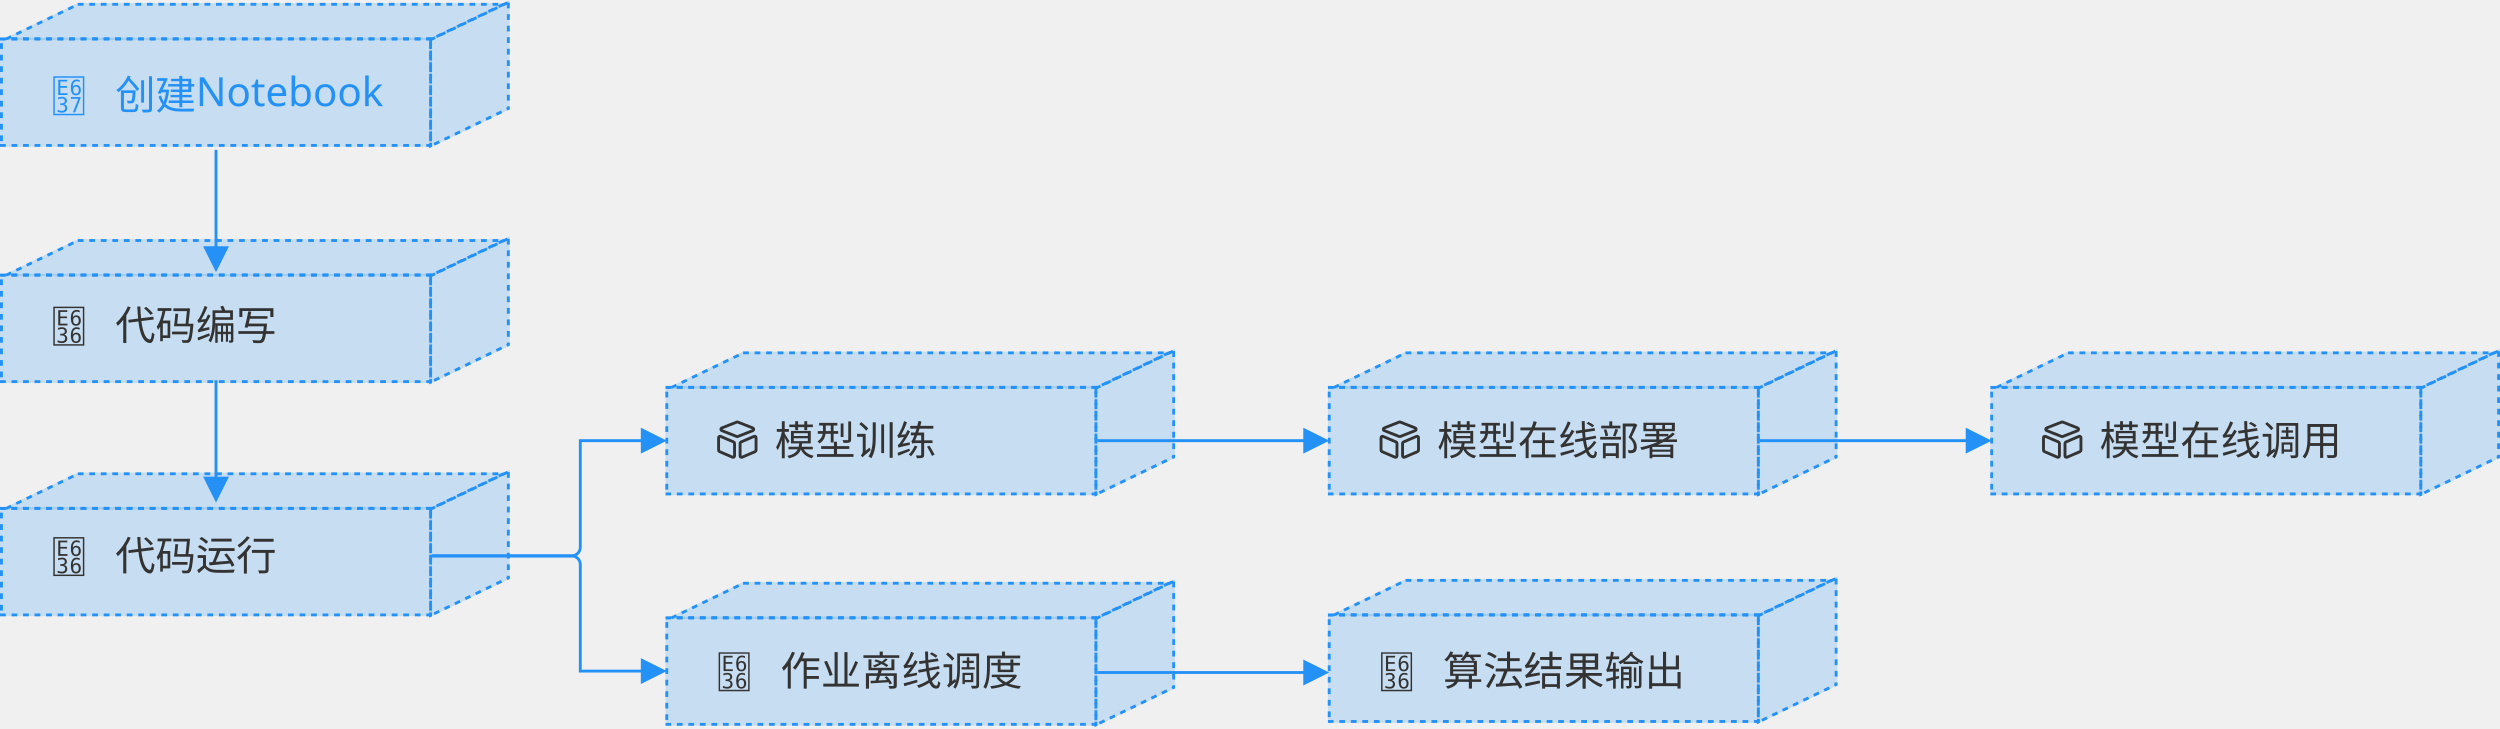
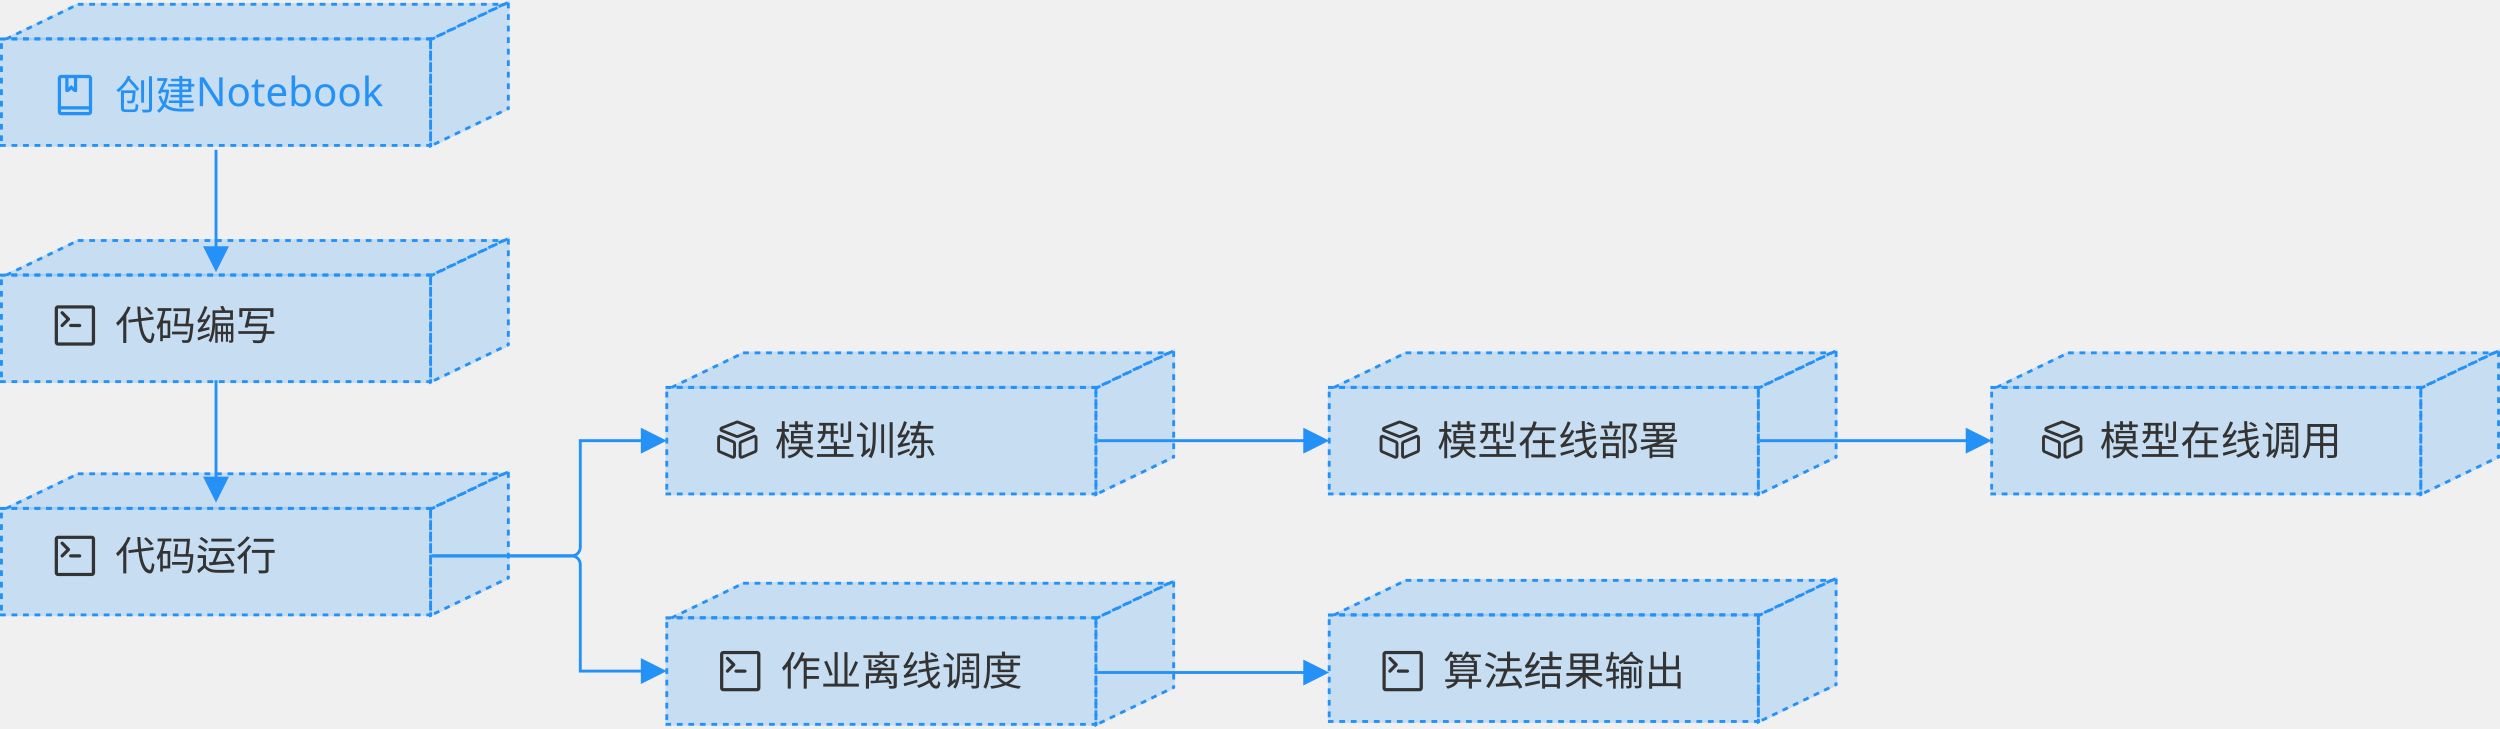
<svg xmlns="http://www.w3.org/2000/svg" xmlns:xlink="http://www.w3.org/1999/xlink" width="868px" height="253px" viewBox="0 0 868 253" version="1.1">
  <defs>
    <rect id="path-1" x="0" y="13" width="150" height="38" />
    <mask id="mask-2" maskContentUnits="userSpaceOnUse" maskUnits="objectBoundingBox" x="0" y="0" width="150" height="38" fill="white">
      <use xlink:href="#path-1" />
    </mask>
    <polygon id="path-3" points="149 13.477 177 -2.84217094e-14 177 38 149 51.477" />
    <mask id="mask-4" maskContentUnits="userSpaceOnUse" maskUnits="objectBoundingBox" x="0" y="0" width="28" height="51.477" fill="white">
      <use xlink:href="#path-3" />
    </mask>
    <polygon id="path-5" points="27 1 177 1 150 14 0 14" />
    <mask id="mask-6" maskContentUnits="userSpaceOnUse" maskUnits="objectBoundingBox" x="0" y="0" width="177" height="13" fill="white">
      <use xlink:href="#path-5" />
    </mask>
    <rect id="path-7" x="0" y="13" width="150" height="38" />
    <mask id="mask-8" maskContentUnits="userSpaceOnUse" maskUnits="objectBoundingBox" x="0" y="0" width="150" height="38" fill="white">
      <use xlink:href="#path-7" />
    </mask>
    <polygon id="path-9" points="149 13.477 177 -2.84217094e-14 177 38 149 51.477" />
    <mask id="mask-10" maskContentUnits="userSpaceOnUse" maskUnits="objectBoundingBox" x="0" y="0" width="28" height="51.477" fill="white">
      <use xlink:href="#path-9" />
    </mask>
    <polygon id="path-11" points="27 1 177 1 150 14 0 14" />
    <mask id="mask-12" maskContentUnits="userSpaceOnUse" maskUnits="objectBoundingBox" x="0" y="0" width="177" height="13" fill="white">
      <use xlink:href="#path-11" />
    </mask>
    <rect id="path-13" x="0" y="13" width="150" height="38" />
    <mask id="mask-14" maskContentUnits="userSpaceOnUse" maskUnits="objectBoundingBox" x="0" y="0" width="150" height="38" fill="white">
      <use xlink:href="#path-13" />
    </mask>
    <polygon id="path-15" points="149 13.477 177 -2.84217094e-14 177 38 149 51.477" />
    <mask id="mask-16" maskContentUnits="userSpaceOnUse" maskUnits="objectBoundingBox" x="0" y="0" width="28" height="51.477" fill="white">
      <use xlink:href="#path-15" />
    </mask>
    <polygon id="path-17" points="27 1 177 1 150 14 0 14" />
    <mask id="mask-18" maskContentUnits="userSpaceOnUse" maskUnits="objectBoundingBox" x="0" y="0" width="177" height="13" fill="white">
      <use xlink:href="#path-17" />
    </mask>
    <rect id="path-19" x="0" y="13" width="150" height="38" />
    <mask id="mask-20" maskContentUnits="userSpaceOnUse" maskUnits="objectBoundingBox" x="0" y="0" width="150" height="38" fill="white">
      <use xlink:href="#path-19" />
    </mask>
    <polygon id="path-21" points="149 13.477 177 -2.84217094e-14 177 38 149 51.477" />
    <mask id="mask-22" maskContentUnits="userSpaceOnUse" maskUnits="objectBoundingBox" x="0" y="0" width="28" height="51.477" fill="white">
      <use xlink:href="#path-21" />
    </mask>
    <polygon id="path-23" points="27 1 177 1 150 14 0 14" />
    <mask id="mask-24" maskContentUnits="userSpaceOnUse" maskUnits="objectBoundingBox" x="0" y="0" width="177" height="13" fill="white">
      <use xlink:href="#path-23" />
    </mask>
    <rect id="path-25" x="0" y="13" width="150" height="38" />
    <mask id="mask-26" maskContentUnits="userSpaceOnUse" maskUnits="objectBoundingBox" x="0" y="0" width="150" height="38" fill="white">
      <use xlink:href="#path-25" />
    </mask>
    <polygon id="path-27" points="149 13.477 177 -2.84217094e-14 177 38 149 51.477" />
    <mask id="mask-28" maskContentUnits="userSpaceOnUse" maskUnits="objectBoundingBox" x="0" y="0" width="28" height="51.477" fill="white">
      <use xlink:href="#path-27" />
    </mask>
    <polygon id="path-29" points="27 1 177 1 150 14 0 14" />
    <mask id="mask-30" maskContentUnits="userSpaceOnUse" maskUnits="objectBoundingBox" x="0" y="0" width="177" height="13" fill="white">
      <use xlink:href="#path-29" />
    </mask>
    <rect id="path-31" x="0" y="13" width="150" height="38" />
    <mask id="mask-32" maskContentUnits="userSpaceOnUse" maskUnits="objectBoundingBox" x="0" y="0" width="150" height="38" fill="white">
      <use xlink:href="#path-31" />
    </mask>
    <polygon id="path-33" points="149 13.477 177 -2.84217094e-14 177 38 149 51.477" />
    <mask id="mask-34" maskContentUnits="userSpaceOnUse" maskUnits="objectBoundingBox" x="0" y="0" width="28" height="51.477" fill="white">
      <use xlink:href="#path-33" />
    </mask>
    <polygon id="path-35" points="27 1 177 1 150 14 0 14" />
    <mask id="mask-36" maskContentUnits="userSpaceOnUse" maskUnits="objectBoundingBox" x="0" y="0" width="177" height="13" fill="white">
      <use xlink:href="#path-35" />
    </mask>
    <rect id="path-37" x="0" y="13" width="150" height="38" />
    <mask id="mask-38" maskContentUnits="userSpaceOnUse" maskUnits="objectBoundingBox" x="0" y="0" width="150" height="38" fill="white">
      <use xlink:href="#path-37" />
    </mask>
    <polygon id="path-39" points="149 13.477 177 -2.84217094e-14 177 38 149 51.477" />
    <mask id="mask-40" maskContentUnits="userSpaceOnUse" maskUnits="objectBoundingBox" x="0" y="0" width="28" height="51.477" fill="white">
      <use xlink:href="#path-39" />
    </mask>
    <polygon id="path-41" points="27 1 177 1 150 14 0 14" />
    <mask id="mask-42" maskContentUnits="userSpaceOnUse" maskUnits="objectBoundingBox" x="0" y="0" width="177" height="13" fill="white">
      <use xlink:href="#path-41" />
    </mask>
    <rect id="path-43" x="0" y="13" width="150" height="38" />
    <mask id="mask-44" maskContentUnits="userSpaceOnUse" maskUnits="objectBoundingBox" x="0" y="0" width="150" height="38" fill="white">
      <use xlink:href="#path-43" />
    </mask>
    <polygon id="path-45" points="149 13.477 177 -2.84217094e-14 177 38 149 51.477" />
    <mask id="mask-46" maskContentUnits="userSpaceOnUse" maskUnits="objectBoundingBox" x="0" y="0" width="28" height="51.477" fill="white">
      <use xlink:href="#path-45" />
    </mask>
    <polygon id="path-47" points="27 1 177 1 150 14 0 14" />
    <mask id="mask-48" maskContentUnits="userSpaceOnUse" maskUnits="objectBoundingBox" x="0" y="0" width="177" height="13" fill="white">
      <use xlink:href="#path-47" />
    </mask>
  </defs>
  <g id="1.0" stroke="none" stroke-width="1" fill="none" fill-rule="evenodd">
-     <g id="算法实验-notebook介绍页" transform="translate(-391, -383)">
-       <g id="介绍配图1" transform="translate(290, 245)">
-         <g id="流程图" transform="translate(101, 138)">
-           <g id="分组" transform="translate(0, 82)" fill="#2491F7" fill-opacity="0.2" stroke="#2491F7" stroke-dasharray="2" stroke-width="2">
-             <use id="矩形" mask="url(#mask-2)" xlink:href="#path-1" />
-             <use id="矩形" mask="url(#mask-4)" xlink:href="#path-3" />
-             <use id="矩形" mask="url(#mask-6)" xlink:href="#path-5" />
-           </g>
-           <g id="分组" fill="#2491F7" fill-opacity="0.2" stroke="#2491F7" stroke-dasharray="2" stroke-width="2">
-             <use id="矩形" mask="url(#mask-8)" xlink:href="#path-7" />
-             <use id="矩形" mask="url(#mask-10)" xlink:href="#path-9" />
-             <use id="矩形" mask="url(#mask-12)" xlink:href="#path-11" />
-           </g>
-           <g id="分组" transform="translate(0, 163)" fill="#2491F7" fill-opacity="0.2" stroke="#2491F7" stroke-dasharray="2" stroke-width="2">
-             <use id="矩形" mask="url(#mask-14)" xlink:href="#path-13" />
-             <use id="矩形" mask="url(#mask-16)" xlink:href="#path-15" />
-             <use id="矩形" mask="url(#mask-18)" xlink:href="#path-17" />
-           </g>
-           <g id="分组" transform="translate(231, 121)" fill="#2491F7" fill-opacity="0.2" stroke="#2491F7" stroke-dasharray="2" stroke-width="2">
-             <use id="矩形" mask="url(#mask-20)" xlink:href="#path-19" />
-             <use id="矩形" mask="url(#mask-22)" xlink:href="#path-21" />
-             <use id="矩形" mask="url(#mask-24)" xlink:href="#path-23" />
-           </g>
-           <g id="分组" transform="translate(461, 121)" fill="#2491F7" fill-opacity="0.2" stroke="#2491F7" stroke-dasharray="2" stroke-width="2">
-             <use id="矩形" mask="url(#mask-26)" xlink:href="#path-25" />
-             <use id="矩形" mask="url(#mask-28)" xlink:href="#path-27" />
-             <use id="矩形" mask="url(#mask-30)" xlink:href="#path-29" />
-           </g>
-           <g id="分组" transform="translate(461, 200)" fill="#2491F7" fill-opacity="0.2" stroke="#2491F7" stroke-dasharray="2" stroke-width="2">
-             <use id="矩形" mask="url(#mask-32)" xlink:href="#path-31" />
-             <use id="矩形" mask="url(#mask-34)" xlink:href="#path-33" />
-             <use id="矩形" mask="url(#mask-36)" xlink:href="#path-35" />
-           </g>
-           <g id="分组" transform="translate(691, 121)" fill="#2491F7" fill-opacity="0.2" stroke="#2491F7" stroke-dasharray="2" stroke-width="2">
-             <use id="矩形" mask="url(#mask-38)" xlink:href="#path-37" />
-             <use id="矩形" mask="url(#mask-40)" xlink:href="#path-39" />
-             <use id="矩形" mask="url(#mask-42)" xlink:href="#path-41" />
-           </g>
-           <g id="分组" transform="translate(231, 201)" fill="#2491F7" fill-opacity="0.2" stroke="#2491F7" stroke-dasharray="2" stroke-width="2">
-             <use id="矩形" mask="url(#mask-44)" xlink:href="#path-43" />
-             <use id="矩形" mask="url(#mask-46)" xlink:href="#path-45" />
-             <use id="矩形" mask="url(#mask-48)" xlink:href="#path-47" />
-           </g>
-           <text id="创建Notebook" font-family="PingFangSC-Regular, PingFang SC" font-size="14" font-weight="normal" fill="#2491F7">
-             <tspan x="40" y="38">创建Notebook</tspan>
-           </text>
-           <text id="代码编写" font-family="PingFangSC-Regular, PingFang SC" font-size="14" font-weight="normal" fill="#333333">
-             <tspan x="40" y="118">代码编写</tspan>
-           </text>
-           <text id="代码运行" font-family="PingFangSC-Regular, PingFang SC" font-size="14" font-weight="normal" fill="#333333">
-             <tspan x="40" y="198">代码运行</tspan>
-           </text>
-           <text id="模型训练" font-family="PingFangSC-Regular, PingFang SC" font-size="14" font-weight="normal" fill="#333333">
-             <tspan x="269" y="158">模型训练</tspan>
-           </text>
-           <text id="模型在线部署" font-family="PingFangSC-Regular, PingFang SC" font-size="14" font-weight="normal" fill="#333333">
-             <tspan x="499" y="158">模型在线部署</tspan>
-           </text>
-           <text id="模型在线调用" font-family="PingFangSC-Regular, PingFang SC" font-size="14" font-weight="normal" fill="#333333">
-             <tspan x="729" y="158">模型在线调用</tspan>
-           </text>
-           <text id="作业离线调度" font-family="PingFangSC-Regular, PingFang SC" font-size="14" font-weight="normal" fill="#333333">
-             <tspan x="271" y="238">作业离线调度</tspan>
-           </text>
-           <text id="算法结果输出" font-family="PingFangSC-Regular, PingFang SC" font-size="14" font-weight="normal" fill="#333333">
-             <tspan x="501" y="238">算法结果输出</tspan>
-           </text>
-           <text id="book---anticon" font-family="anticon" font-size="16" font-weight="400" fill="#2491F7">
-             <tspan x="18" y="39"></tspan>
-           </text>
-           <text id="code-o---anticon" font-family="anticon" font-size="16" font-weight="400" fill="#333333">
-             <tspan x="18" y="119"></tspan>
-           </text>
-           <text id="code-o---anticon" font-family="anticon" font-size="16" font-weight="400" fill="#333333">
-             <tspan x="18" y="199"></tspan>
-           </text>
-           <text id="code-o---anticon" font-family="anticon" font-size="16" font-weight="400" fill="#333333">
-             <tspan x="249" y="239"></tspan>
-           </text>
-           <text id="code-o---anticon" font-family="anticon" font-size="16" font-weight="400" fill="#333333">
-             <tspan x="479" y="239"></tspan>
-           </text>
-           <polygon id="路径-9" fill="#2591F7" fill-rule="nonzero" points="74.5 85.5 74.5 52 75.5 52 75.5 85.5 79.5 85.5 75 94.5 70.5 85.5" />
-           <polygon id="路径-9" fill="#2591F7" fill-rule="nonzero" points="74.5 165.5 74.5 132 75.5 132 75.5 165.5 79.5 165.5 75 174.5 70.5 165.5" />
-           <path d="M257.27,153.459 C257.086,153.538 256.967,153.719 256.967,153.919 L256.967,158.276 C256.967,158.344 256.98,158.411 257.007,158.473 C257.116,158.727 257.41,158.845 257.664,158.736 L262.197,156.793 C262.381,156.714 262.5,156.534 262.5,156.334 L262.5,151.976 C262.5,151.908 262.486,151.841 262.46,151.779 C262.351,151.525 262.057,151.408 261.803,151.517 L257.27,153.459 Z M254.73,153.459 L250.197,151.517 C249.943,151.408 249.649,151.525 249.54,151.779 C249.514,151.841 249.5,151.908 249.5,151.976 L249.5,156.334 C249.5,156.534 249.619,156.714 249.803,156.793 L254.336,158.736 C254.59,158.845 254.884,158.727 254.993,158.473 C255.02,158.411 255.033,158.344 255.033,158.276 L255.033,153.919 C255.033,153.719 254.914,153.538 254.73,153.459 Z M256.169,146.54 C256.052,146.493 255.921,146.493 255.803,146.54 L250.615,148.581 C250.486,148.631 250.384,148.734 250.333,148.863 C250.232,149.12 250.358,149.41 250.615,149.511 L255.803,151.552 C255.921,151.598 256.052,151.598 256.169,151.552 L261.357,149.511 C261.487,149.46 261.589,149.358 261.64,149.229 C261.741,148.972 261.614,148.682 261.357,148.581 L256.169,146.54 Z" id="合并形状" stroke="#333333" />
-           <path d="M487.27,153.459 C487.086,153.538 486.967,153.719 486.967,153.919 L486.967,158.276 C486.967,158.344 486.98,158.411 487.007,158.473 C487.116,158.727 487.41,158.845 487.664,158.736 L492.197,156.793 C492.381,156.714 492.5,156.534 492.5,156.334 L492.5,151.976 C492.5,151.908 492.486,151.841 492.46,151.779 C492.351,151.525 492.057,151.408 491.803,151.517 L487.27,153.459 Z M484.73,153.459 L480.197,151.517 C479.943,151.408 479.649,151.525 479.54,151.779 C479.514,151.841 479.5,151.908 479.5,151.976 L479.5,156.334 C479.5,156.534 479.619,156.714 479.803,156.793 L484.336,158.736 C484.59,158.845 484.884,158.727 484.993,158.473 C485.02,158.411 485.033,158.344 485.033,158.276 L485.033,153.919 C485.033,153.719 484.914,153.538 484.73,153.459 Z M486.169,146.54 C486.052,146.493 485.921,146.493 485.803,146.54 L480.615,148.581 C480.486,148.631 480.384,148.734 480.333,148.863 C480.232,149.12 480.358,149.41 480.615,149.511 L485.803,151.552 C485.921,151.598 486.052,151.598 486.169,151.552 L491.357,149.511 C491.487,149.46 491.589,149.358 491.64,149.229 C491.741,148.972 491.614,148.682 491.357,148.581 L486.169,146.54 Z" id="合并形状" stroke="#333333" />
-           <path d="M717.27,153.459 C717.086,153.538 716.967,153.719 716.967,153.919 L716.967,158.276 C716.967,158.344 716.98,158.411 717.007,158.473 C717.116,158.727 717.41,158.845 717.664,158.736 L722.197,156.793 C722.381,156.714 722.5,156.534 722.5,156.334 L722.5,151.976 C722.5,151.908 722.486,151.841 722.46,151.779 C722.351,151.525 722.057,151.408 721.803,151.517 L717.27,153.459 Z M714.73,153.459 L710.197,151.517 C709.943,151.408 709.649,151.525 709.54,151.779 C709.514,151.841 709.5,151.908 709.5,151.976 L709.5,156.334 C709.5,156.534 709.619,156.714 709.803,156.793 L714.336,158.736 C714.59,158.845 714.884,158.727 714.993,158.473 C715.02,158.411 715.033,158.344 715.033,158.276 L715.033,153.919 C715.033,153.719 714.914,153.538 714.73,153.459 Z M716.169,146.54 C716.052,146.493 715.921,146.493 715.803,146.54 L710.615,148.581 C710.486,148.631 710.384,148.734 710.333,148.863 C710.232,149.12 710.358,149.41 710.615,149.511 L715.803,151.552 C715.921,151.598 716.052,151.598 716.169,151.552 L721.357,149.511 C721.487,149.46 721.589,149.358 721.64,149.229 C721.741,148.972 721.614,148.682 721.357,148.581 L716.169,146.54 Z" id="合并形状" stroke="#333333" />
-           <path d="M222.5,153.5 L201.977,153.5 L201.977,190 C201.977,191.933 200.41,193.5 198.477,193.5 L150,193.5 L150,192.5 L198.477,192.5 C199.857,192.5 200.977,191.381 200.977,190 L200.977,152.5 L222.5,152.5 L222.5,148.5 L231.5,153 L222.5,157.5 L222.5,153.5 Z" id="路径-10" fill="#2491F7" fill-rule="nonzero" />
-           <path d="M222.5,197.5 L201.977,197.5 L201.977,234 C201.977,235.933 200.41,237.5 198.477,237.5 L150,237.5 L150,236.5 L198.477,236.5 C199.857,236.5 200.977,235.381 200.977,234 L200.977,196.5 L222.5,196.5 L222.5,192.5 L231.5,197 L222.5,201.5 L222.5,197.5 L222.5,197.5 Z" id="路径-10" fill="#2491F7" fill-rule="nonzero" transform="translate(190.75, 215) scale(1, -1) translate(-190.75, -215) " />
-           <polygon id="路径-11" fill="#2491F7" fill-rule="nonzero" points="452.5 153.5 381 153.5 381 152.5 452.5 152.5 452.5 148.5 461.5 153 452.5 157.5" />
-           <polygon id="路径-11" fill="#2491F7" fill-rule="nonzero" points="682.5 153.5 611 153.5 611 152.5 682.5 152.5 682.5 148.5 691.5 153 682.5 157.5" />
-           <polygon id="路径-11" fill="#2491F7" fill-rule="nonzero" points="452.5 234 381 234 381 233 452.5 233 452.5 229 461.5 233.5 452.5 238" />
-         </g>
+     <g id="流程图01">
+       <g id="分组" transform="translate(0, 82)" fill="#2491F7" fill-opacity="0.2" stroke="#2491F7" stroke-dasharray="2" stroke-width="2">
+         <use id="矩形" mask="url(#mask-2)" xlink:href="#path-1" />
+         <use id="矩形" mask="url(#mask-4)" xlink:href="#path-3" />
+         <use id="矩形" mask="url(#mask-6)" xlink:href="#path-5" />
      </g>
+       <g id="分组" fill="#2491F7" fill-opacity="0.2" stroke="#2491F7" stroke-dasharray="2" stroke-width="2">
+         <use id="矩形" mask="url(#mask-8)" xlink:href="#path-7" />
+         <use id="矩形" mask="url(#mask-10)" xlink:href="#path-9" />
+         <use id="矩形" mask="url(#mask-12)" xlink:href="#path-11" />
+       </g>
+       <g id="分组" transform="translate(0, 163)" fill="#2491F7" fill-opacity="0.2" stroke="#2491F7" stroke-dasharray="2" stroke-width="2">
+         <use id="矩形" mask="url(#mask-14)" xlink:href="#path-13" />
+         <use id="矩形" mask="url(#mask-16)" xlink:href="#path-15" />
+         <use id="矩形" mask="url(#mask-18)" xlink:href="#path-17" />
+       </g>
+       <g id="分组" transform="translate(231, 121)" fill="#2491F7" fill-opacity="0.2" stroke="#2491F7" stroke-dasharray="2" stroke-width="2">
+         <use id="矩形" mask="url(#mask-20)" xlink:href="#path-19" />
+         <use id="矩形" mask="url(#mask-22)" xlink:href="#path-21" />
+         <use id="矩形" mask="url(#mask-24)" xlink:href="#path-23" />
+       </g>
+       <g id="分组" transform="translate(461, 121)" fill="#2491F7" fill-opacity="0.2" stroke="#2491F7" stroke-dasharray="2" stroke-width="2">
+         <use id="矩形" mask="url(#mask-26)" xlink:href="#path-25" />
+         <use id="矩形" mask="url(#mask-28)" xlink:href="#path-27" />
+         <use id="矩形" mask="url(#mask-30)" xlink:href="#path-29" />
+       </g>
+       <g id="分组" transform="translate(461, 200)" fill="#2491F7" fill-opacity="0.2" stroke="#2491F7" stroke-dasharray="2" stroke-width="2">
+         <use id="矩形" mask="url(#mask-32)" xlink:href="#path-31" />
+         <use id="矩形" mask="url(#mask-34)" xlink:href="#path-33" />
+         <use id="矩形" mask="url(#mask-36)" xlink:href="#path-35" />
+       </g>
+       <g id="分组" transform="translate(691, 121)" fill="#2491F7" fill-opacity="0.2" stroke="#2491F7" stroke-dasharray="2" stroke-width="2">
+         <use id="矩形" mask="url(#mask-38)" xlink:href="#path-37" />
+         <use id="矩形" mask="url(#mask-40)" xlink:href="#path-39" />
+         <use id="矩形" mask="url(#mask-42)" xlink:href="#path-41" />
+       </g>
+       <g id="分组" transform="translate(231, 201)" fill="#2491F7" fill-opacity="0.2" stroke="#2491F7" stroke-dasharray="2" stroke-width="2">
+         <use id="矩形" mask="url(#mask-44)" xlink:href="#path-43" />
+         <use id="矩形" mask="url(#mask-46)" xlink:href="#path-45" />
+         <use id="矩形" mask="url(#mask-48)" xlink:href="#path-47" />
+       </g>
+       <text id="创建Notebook" font-family="PingFangSC-Regular, PingFang SC" font-size="14" font-weight="normal" fill="#2491F7">
+         <tspan x="40" y="38">创建Notebook</tspan>
+       </text>
+       <text id="代码编写" font-family="PingFangSC-Regular, PingFang SC" font-size="14" font-weight="normal" fill="#333333">
+         <tspan x="40" y="118">代码编写</tspan>
+       </text>
+       <text id="代码运行" font-family="PingFangSC-Regular, PingFang SC" font-size="14" font-weight="normal" fill="#333333">
+         <tspan x="40" y="198">代码运行</tspan>
+       </text>
+       <text id="模型训练" font-family="PingFangSC-Regular, PingFang SC" font-size="14" font-weight="normal" fill="#333333">
+         <tspan x="269" y="158">模型训练</tspan>
+       </text>
+       <text id="模型在线部署" font-family="PingFangSC-Regular, PingFang SC" font-size="14" font-weight="normal" fill="#333333">
+         <tspan x="499" y="158">模型在线部署</tspan>
+       </text>
+       <text id="模型在线调用" font-family="PingFangSC-Regular, PingFang SC" font-size="14" font-weight="normal" fill="#333333">
+         <tspan x="729" y="158">模型在线调用</tspan>
+       </text>
+       <text id="作业离线调度" font-family="PingFangSC-Regular, PingFang SC" font-size="14" font-weight="normal" fill="#333333">
+         <tspan x="271" y="238">作业离线调度</tspan>
+       </text>
+       <text id="算法结果输出" font-family="PingFangSC-Regular, PingFang SC" font-size="14" font-weight="normal" fill="#333333">
+         <tspan x="501" y="238">算法结果输出</tspan>
+       </text>
+       <path d="M30.844,26 C31.156,26 31.424,26.109 31.648,26.328 C31.872,26.547 31.984,26.812 31.984,27.125 L31.984,38.891 C31.984,39.193 31.872,39.456 31.648,39.68 C31.424,39.904 31.161,40.016 30.859,40.016 L21.188,40.016 C20.885,40.016 20.622,39.904 20.398,39.68 C20.174,39.456 20.062,39.193 20.062,38.891 L20.062,27.125 C20.062,26.812 20.174,26.547 20.398,26.328 C20.622,26.109 20.885,26 21.188,26 L30.844,26 Z M25.672,27.125 L23.781,27.125 L23.781,30.422 L24.469,29.734 C24.542,29.661 24.63,29.625 24.734,29.625 C24.839,29.625 24.932,29.661 25.016,29.734 L25.531,30.266 L25.672,30.391 L25.672,27.125 Z M22.656,27.125 L21.203,27.125 L21.203,36.875 L30.859,36.875 L30.859,27.125 L26.797,27.125 L26.797,31.453 C26.797,31.609 26.742,31.74 26.633,31.844 C26.523,31.948 26.391,32 26.234,32 L26.219,32 C25.854,31.99 25.542,31.854 25.281,31.594 L24.734,31.062 L24.188,31.609 C23.917,31.87 23.589,32 23.203,32 C23.047,32 22.917,31.948 22.812,31.844 C22.708,31.74 22.656,31.609 22.656,31.453 L22.656,27.125 Z M21.188,38.891 L30.844,38.891 L30.844,38 L21.188,38 L21.188,38.891 Z" id="" fill="#2491F7" fill-rule="nonzero" />
+       <path d="M31.875,106 C32.188,106 32.456,106.109 32.68,106.328 C32.904,106.547 33.016,106.812 33.016,107.125 L33.016,118.891 C33.016,119.193 32.904,119.456 32.68,119.68 C32.456,119.904 32.193,120.016 31.891,120.016 L20.125,120.016 C19.812,120.016 19.547,119.904 19.328,119.68 C19.109,119.456 19,119.193 19,118.891 L19,107.125 C19,106.812 19.109,106.547 19.328,106.328 C19.547,106.109 19.812,106 20.125,106 L31.875,106 Z M31.875,118.891 L31.875,107.125 L20.125,107.125 L20.125,118.891 L31.875,118.891 Z M21.016,113.016 C21.016,112.859 21.068,112.724 21.172,112.609 L22.969,110.812 L21.172,108.984 C21.068,108.87 21.016,108.737 21.016,108.586 C21.016,108.435 21.07,108.305 21.18,108.195 C21.289,108.086 21.422,108.031 21.578,108.031 C21.734,108.031 21.865,108.083 21.969,108.188 L24.172,110.406 C24.276,110.521 24.328,110.656 24.328,110.812 C24.328,110.969 24.271,111.099 24.156,111.203 L21.969,113.406 C21.865,113.521 21.734,113.578 21.578,113.578 C21.422,113.578 21.289,113.523 21.18,113.414 C21.07,113.305 21.016,113.172 21.016,113.016 Z M24.141,112.609 C24.255,112.495 24.391,112.438 24.547,112.438 L27.656,112.453 C27.802,112.453 27.932,112.508 28.047,112.617 C28.161,112.727 28.219,112.859 28.219,113.016 C28.219,113.172 28.161,113.305 28.047,113.414 C27.932,113.523 27.802,113.578 27.656,113.578 L27.641,113.578 L24.531,113.562 C24.385,113.562 24.258,113.508 24.148,113.398 C24.039,113.289 23.984,113.156 23.984,113 C23.984,112.844 24.036,112.714 24.141,112.609 Z" id="" fill="#333333" fill-rule="nonzero" />
+       <path d="M31.875,186 C32.188,186 32.456,186.109 32.68,186.328 C32.904,186.547 33.016,186.812 33.016,187.125 L33.016,198.891 C33.016,199.193 32.904,199.456 32.68,199.68 C32.456,199.904 32.193,200.016 31.891,200.016 L20.125,200.016 C19.812,200.016 19.547,199.904 19.328,199.68 C19.109,199.456 19,199.193 19,198.891 L19,187.125 C19,186.812 19.109,186.547 19.328,186.328 C19.547,186.109 19.812,186 20.125,186 L31.875,186 Z M31.875,198.891 L31.875,187.125 L20.125,187.125 L20.125,198.891 L31.875,198.891 Z M21.016,193.016 C21.016,192.859 21.068,192.724 21.172,192.609 L22.969,190.812 L21.172,188.984 C21.068,188.87 21.016,188.737 21.016,188.586 C21.016,188.435 21.07,188.305 21.18,188.195 C21.289,188.086 21.422,188.031 21.578,188.031 C21.734,188.031 21.865,188.083 21.969,188.188 L24.172,190.406 C24.276,190.521 24.328,190.656 24.328,190.812 C24.328,190.969 24.271,191.099 24.156,191.203 L21.969,193.406 C21.865,193.521 21.734,193.578 21.578,193.578 C21.422,193.578 21.289,193.523 21.18,193.414 C21.07,193.305 21.016,193.172 21.016,193.016 Z M24.141,192.609 C24.255,192.495 24.391,192.438 24.547,192.438 L27.656,192.453 C27.802,192.453 27.932,192.508 28.047,192.617 C28.161,192.727 28.219,192.859 28.219,193.016 C28.219,193.172 28.161,193.305 28.047,193.414 C27.932,193.523 27.802,193.578 27.656,193.578 L27.641,193.578 L24.531,193.562 C24.385,193.562 24.258,193.508 24.148,193.398 C24.039,193.289 23.984,193.156 23.984,193 C23.984,192.844 24.036,192.714 24.141,192.609 Z" id="" fill="#333333" fill-rule="nonzero" />
+       <path d="M262.875,226 C263.188,226 263.456,226.109 263.68,226.328 C263.904,226.547 264.016,226.812 264.016,227.125 L264.016,238.891 C264.016,239.193 263.904,239.456 263.68,239.68 C263.456,239.904 263.193,240.016 262.891,240.016 L251.125,240.016 C250.812,240.016 250.547,239.904 250.328,239.68 C250.109,239.456 250,239.193 250,238.891 L250,227.125 C250,226.812 250.109,226.547 250.328,226.328 C250.547,226.109 250.812,226 251.125,226 L262.875,226 Z M262.875,238.891 L262.875,227.125 L251.125,227.125 L251.125,238.891 L262.875,238.891 Z M252.016,233.016 C252.016,232.859 252.068,232.724 252.172,232.609 L253.969,230.812 L252.172,228.984 C252.068,228.87 252.016,228.737 252.016,228.586 C252.016,228.435 252.07,228.305 252.18,228.195 C252.289,228.086 252.422,228.031 252.578,228.031 C252.734,228.031 252.865,228.083 252.969,228.188 L255.172,230.406 C255.276,230.521 255.328,230.656 255.328,230.812 C255.328,230.969 255.271,231.099 255.156,231.203 L252.969,233.406 C252.865,233.521 252.734,233.578 252.578,233.578 C252.422,233.578 252.289,233.523 252.18,233.414 C252.07,233.305 252.016,233.172 252.016,233.016 Z M255.141,232.609 C255.255,232.495 255.391,232.438 255.547,232.438 L258.656,232.453 C258.802,232.453 258.932,232.508 259.047,232.617 C259.161,232.727 259.219,232.859 259.219,233.016 C259.219,233.172 259.161,233.305 259.047,233.414 C258.932,233.523 258.802,233.578 258.656,233.578 L258.641,233.578 L255.531,233.562 C255.385,233.562 255.258,233.508 255.148,233.398 C255.039,233.289 254.984,233.156 254.984,233 C254.984,232.844 255.036,232.714 255.141,232.609 Z" id="" fill="#333333" fill-rule="nonzero" />
+       <path d="M492.875,226 C493.188,226 493.456,226.109 493.68,226.328 C493.904,226.547 494.016,226.812 494.016,227.125 L494.016,238.891 C494.016,239.193 493.904,239.456 493.68,239.68 C493.456,239.904 493.193,240.016 492.891,240.016 L481.125,240.016 C480.812,240.016 480.547,239.904 480.328,239.68 C480.109,239.456 480,239.193 480,238.891 L480,227.125 C480,226.812 480.109,226.547 480.328,226.328 C480.547,226.109 480.812,226 481.125,226 L492.875,226 Z M492.875,238.891 L492.875,227.125 L481.125,227.125 L481.125,238.891 L492.875,238.891 Z M482.016,233.016 C482.016,232.859 482.068,232.724 482.172,232.609 L483.969,230.812 L482.172,228.984 C482.068,228.87 482.016,228.737 482.016,228.586 C482.016,228.435 482.07,228.305 482.18,228.195 C482.289,228.086 482.422,228.031 482.578,228.031 C482.734,228.031 482.865,228.083 482.969,228.188 L485.172,230.406 C485.276,230.521 485.328,230.656 485.328,230.812 C485.328,230.969 485.271,231.099 485.156,231.203 L482.969,233.406 C482.865,233.521 482.734,233.578 482.578,233.578 C482.422,233.578 482.289,233.523 482.18,233.414 C482.07,233.305 482.016,233.172 482.016,233.016 Z M485.141,232.609 C485.255,232.495 485.391,232.438 485.547,232.438 L488.656,232.453 C488.802,232.453 488.932,232.508 489.047,232.617 C489.161,232.727 489.219,232.859 489.219,233.016 C489.219,233.172 489.161,233.305 489.047,233.414 C488.932,233.523 488.802,233.578 488.656,233.578 L488.641,233.578 L485.531,233.562 C485.385,233.562 485.258,233.508 485.148,233.398 C485.039,233.289 484.984,233.156 484.984,233 C484.984,232.844 485.036,232.714 485.141,232.609 Z" id="" fill="#333333" fill-rule="nonzero" />
+       <polygon id="路径-9" fill="#2591F7" fill-rule="nonzero" points="74.5 85.5 74.5 52 75.5 52 75.5 85.5 79.5 85.5 75 94.5 70.5 85.5" />
+       <polygon id="路径-9" fill="#2591F7" fill-rule="nonzero" points="74.5 165.5 74.5 132 75.5 132 75.5 165.5 79.5 165.5 75 174.5 70.5 165.5" />
+       <path d="M257.27,153.459 C257.086,153.538 256.967,153.719 256.967,153.919 L256.967,158.276 C256.967,158.344 256.98,158.411 257.007,158.473 C257.116,158.727 257.41,158.845 257.664,158.736 L262.197,156.793 C262.381,156.714 262.5,156.534 262.5,156.334 L262.5,151.976 C262.5,151.908 262.486,151.841 262.46,151.779 C262.351,151.525 262.057,151.408 261.803,151.517 L257.27,153.459 Z M254.73,153.459 L250.197,151.517 C249.943,151.408 249.649,151.525 249.54,151.779 C249.514,151.841 249.5,151.908 249.5,151.976 L249.5,156.334 C249.5,156.534 249.619,156.714 249.803,156.793 L254.336,158.736 C254.59,158.845 254.884,158.727 254.993,158.473 C255.02,158.411 255.033,158.344 255.033,158.276 L255.033,153.919 C255.033,153.719 254.914,153.538 254.73,153.459 Z M256.169,146.54 C256.052,146.493 255.921,146.493 255.803,146.54 L250.615,148.581 C250.486,148.631 250.384,148.734 250.333,148.863 C250.232,149.12 250.358,149.41 250.615,149.511 L255.803,151.552 C255.921,151.598 256.052,151.598 256.169,151.552 L261.357,149.511 C261.487,149.46 261.589,149.358 261.64,149.229 C261.741,148.972 261.614,148.682 261.357,148.581 L256.169,146.54 Z" id="合并形状" stroke="#333333" />
+       <path d="M487.27,153.459 C487.086,153.538 486.967,153.719 486.967,153.919 L486.967,158.276 C486.967,158.344 486.98,158.411 487.007,158.473 C487.116,158.727 487.41,158.845 487.664,158.736 L492.197,156.793 C492.381,156.714 492.5,156.534 492.5,156.334 L492.5,151.976 C492.5,151.908 492.486,151.841 492.46,151.779 C492.351,151.525 492.057,151.408 491.803,151.517 L487.27,153.459 Z M484.73,153.459 L480.197,151.517 C479.943,151.408 479.649,151.525 479.54,151.779 C479.514,151.841 479.5,151.908 479.5,151.976 L479.5,156.334 C479.5,156.534 479.619,156.714 479.803,156.793 L484.336,158.736 C484.59,158.845 484.884,158.727 484.993,158.473 C485.02,158.411 485.033,158.344 485.033,158.276 L485.033,153.919 C485.033,153.719 484.914,153.538 484.73,153.459 Z M486.169,146.54 C486.052,146.493 485.921,146.493 485.803,146.54 L480.615,148.581 C480.486,148.631 480.384,148.734 480.333,148.863 C480.232,149.12 480.358,149.41 480.615,149.511 L485.803,151.552 C485.921,151.598 486.052,151.598 486.169,151.552 L491.357,149.511 C491.487,149.46 491.589,149.358 491.64,149.229 C491.741,148.972 491.614,148.682 491.357,148.581 L486.169,146.54 Z" id="合并形状" stroke="#333333" />
+       <path d="M717.27,153.459 C717.086,153.538 716.967,153.719 716.967,153.919 L716.967,158.276 C716.967,158.344 716.98,158.411 717.007,158.473 C717.116,158.727 717.41,158.845 717.664,158.736 L722.197,156.793 C722.381,156.714 722.5,156.534 722.5,156.334 L722.5,151.976 C722.5,151.908 722.486,151.841 722.46,151.779 C722.351,151.525 722.057,151.408 721.803,151.517 L717.27,153.459 Z M714.73,153.459 L710.197,151.517 C709.943,151.408 709.649,151.525 709.54,151.779 C709.514,151.841 709.5,151.908 709.5,151.976 L709.5,156.334 C709.5,156.534 709.619,156.714 709.803,156.793 L714.336,158.736 C714.59,158.845 714.884,158.727 714.993,158.473 C715.02,158.411 715.033,158.344 715.033,158.276 L715.033,153.919 C715.033,153.719 714.914,153.538 714.73,153.459 Z M716.169,146.54 C716.052,146.493 715.921,146.493 715.803,146.54 L710.615,148.581 C710.486,148.631 710.384,148.734 710.333,148.863 C710.232,149.12 710.358,149.41 710.615,149.511 L715.803,151.552 C715.921,151.598 716.052,151.598 716.169,151.552 L721.357,149.511 C721.487,149.46 721.589,149.358 721.64,149.229 C721.741,148.972 721.614,148.682 721.357,148.581 L716.169,146.54 Z" id="合并形状" stroke="#333333" />
+       <path d="M222.5,153.5 L201.977,153.5 L201.977,190 C201.977,191.933 200.41,193.5 198.477,193.5 L150,193.5 L150,192.5 L198.477,192.5 C199.857,192.5 200.977,191.381 200.977,190 L200.977,152.5 L222.5,152.5 L222.5,148.5 L231.5,153 L222.5,157.5 L222.5,153.5 Z" id="路径-10" fill="#2491F7" fill-rule="nonzero" />
+       <path d="M222.5,197.5 L201.977,197.5 L201.977,234 C201.977,235.933 200.41,237.5 198.477,237.5 L150,237.5 L150,236.5 L198.477,236.5 C199.857,236.5 200.977,235.381 200.977,234 L200.977,196.5 L222.5,196.5 L222.5,192.5 L231.5,197 L222.5,201.5 L222.5,197.5 L222.5,197.5 Z" id="路径-10" fill="#2491F7" fill-rule="nonzero" transform="translate(190.75, 215) scale(1, -1) translate(-190.75, -215) " />
+       <polygon id="路径-11" fill="#2491F7" fill-rule="nonzero" points="452.5 153.5 381 153.5 381 152.5 452.5 152.5 452.5 148.5 461.5 153 452.5 157.5" />
+       <polygon id="路径-11" fill="#2491F7" fill-rule="nonzero" points="682.5 153.5 611 153.5 611 152.5 682.5 152.5 682.5 148.5 691.5 153 682.5 157.5" />
+       <polygon id="路径-11" fill="#2491F7" fill-rule="nonzero" points="452.5 234 381 234 381 233 452.5 233 452.5 229 461.5 233.5 452.5 238" />
    </g>
  </g>
</svg>
